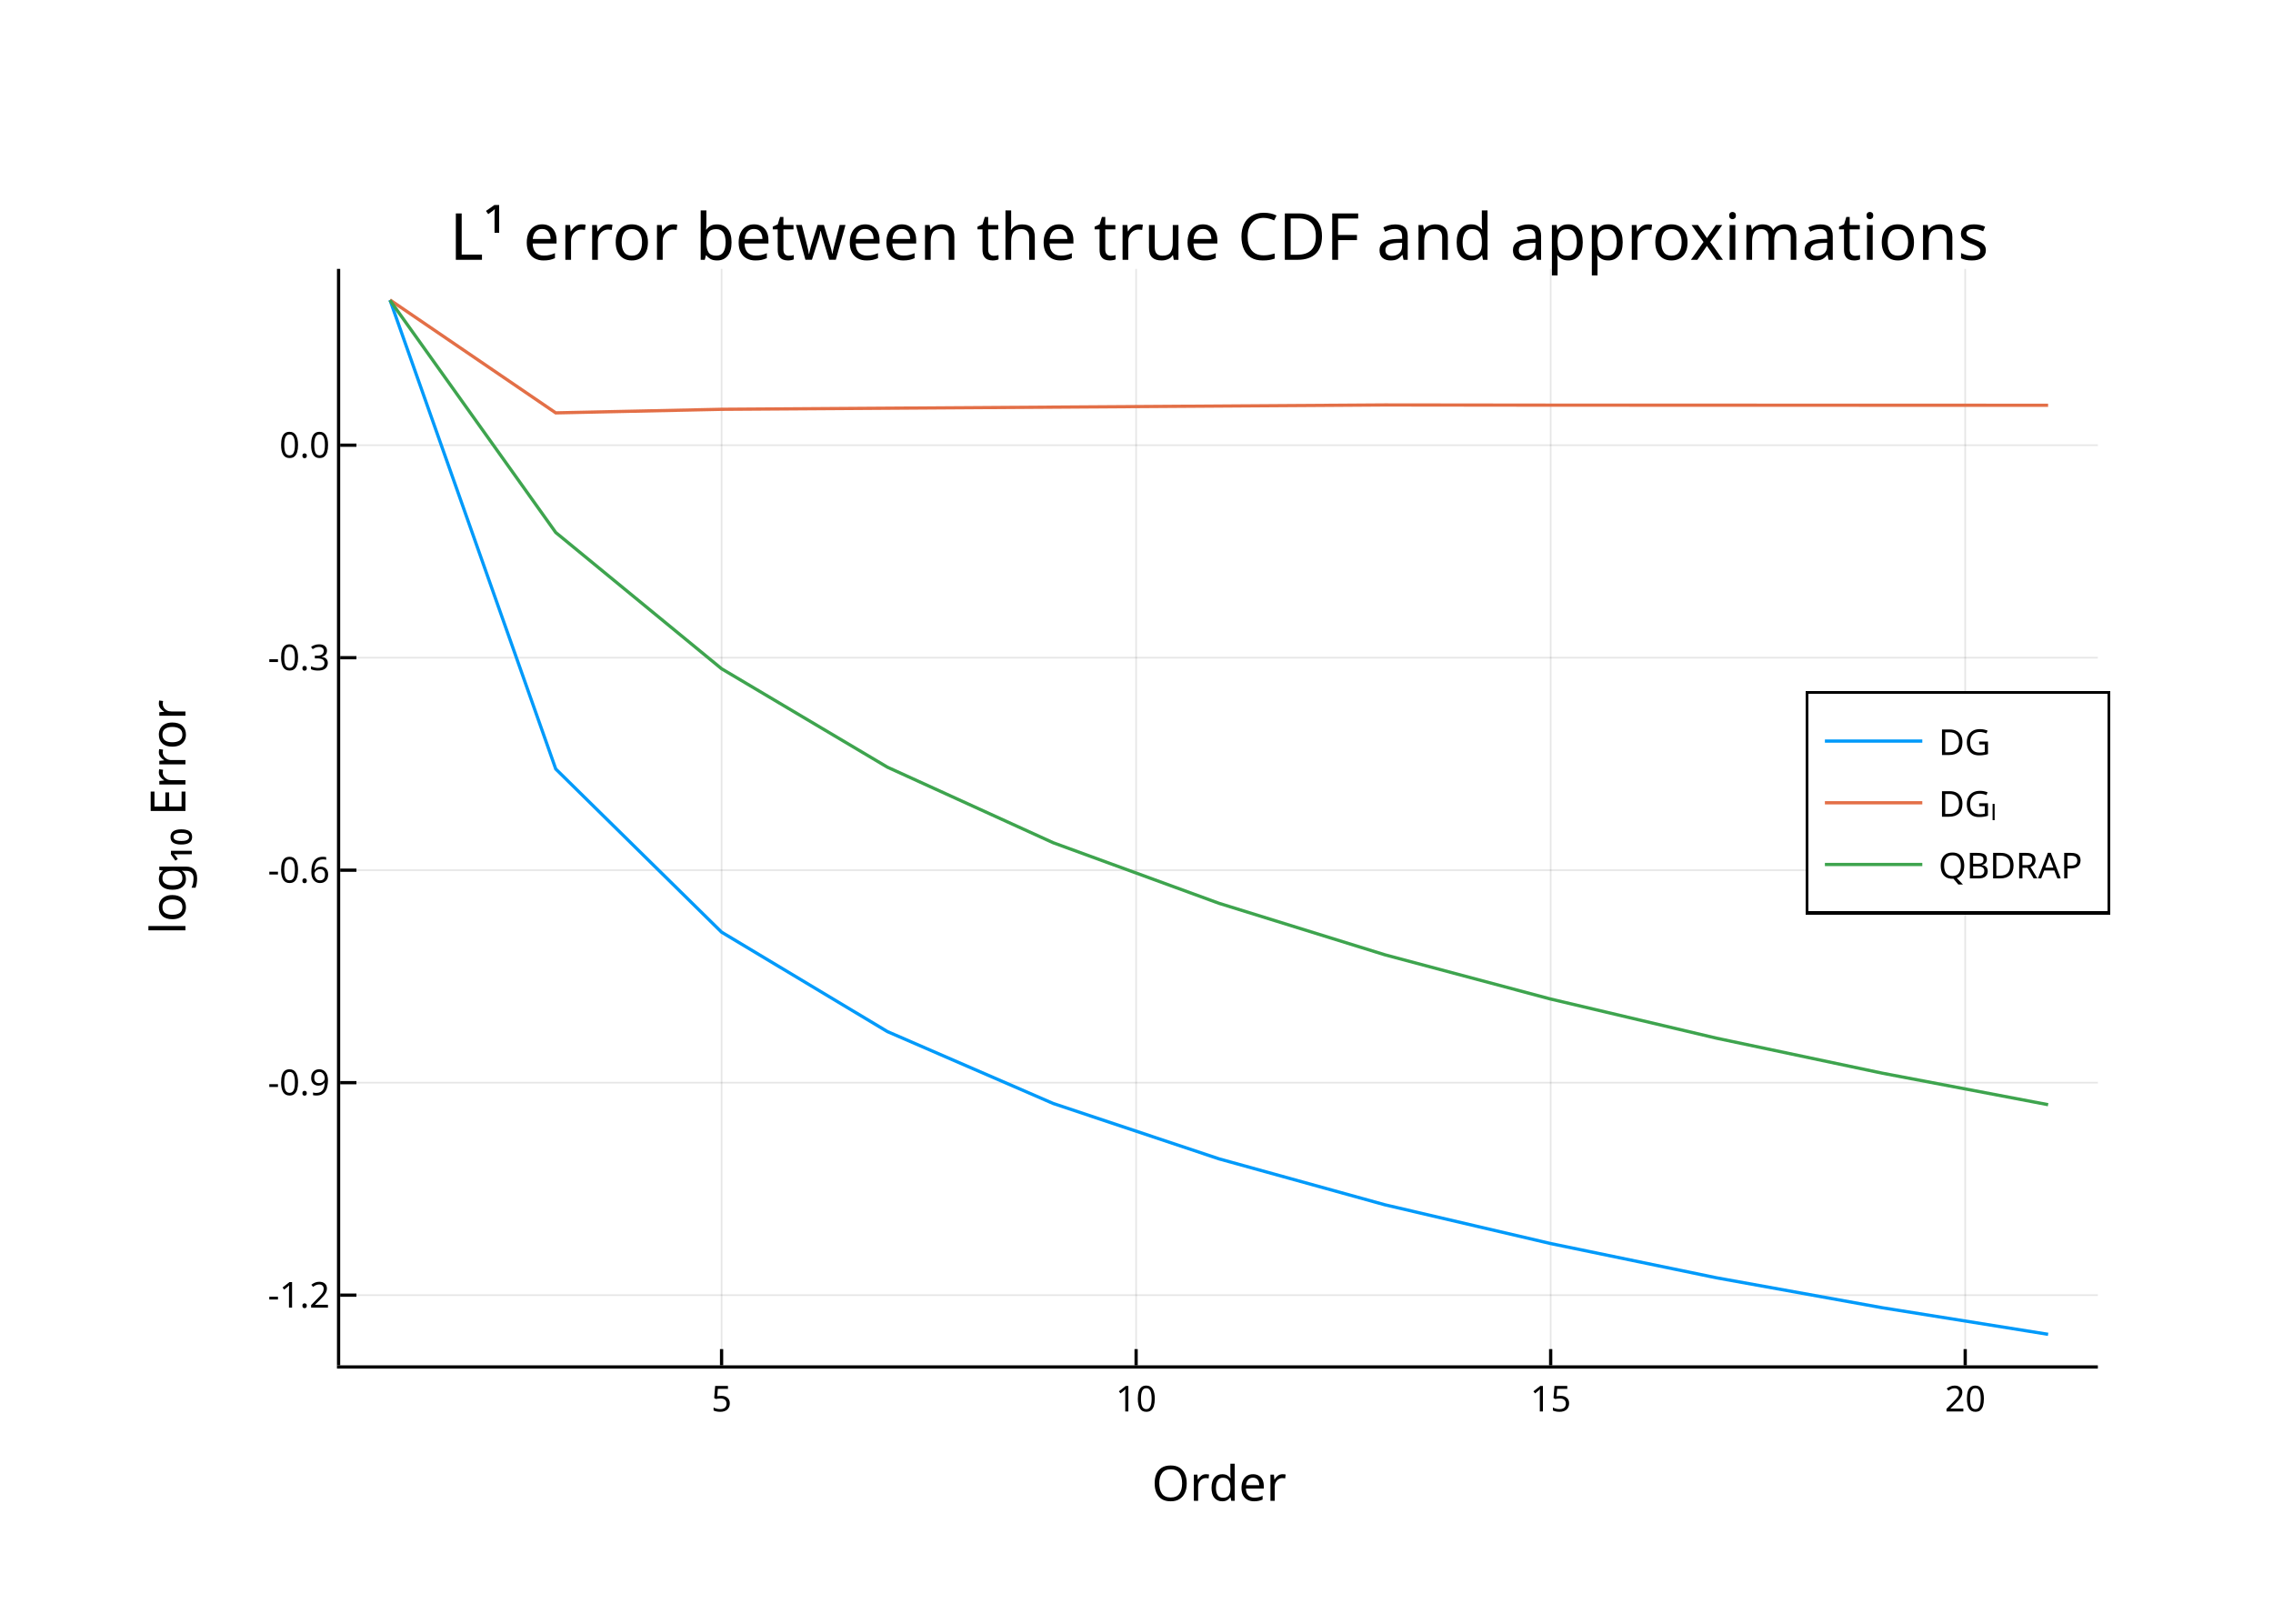
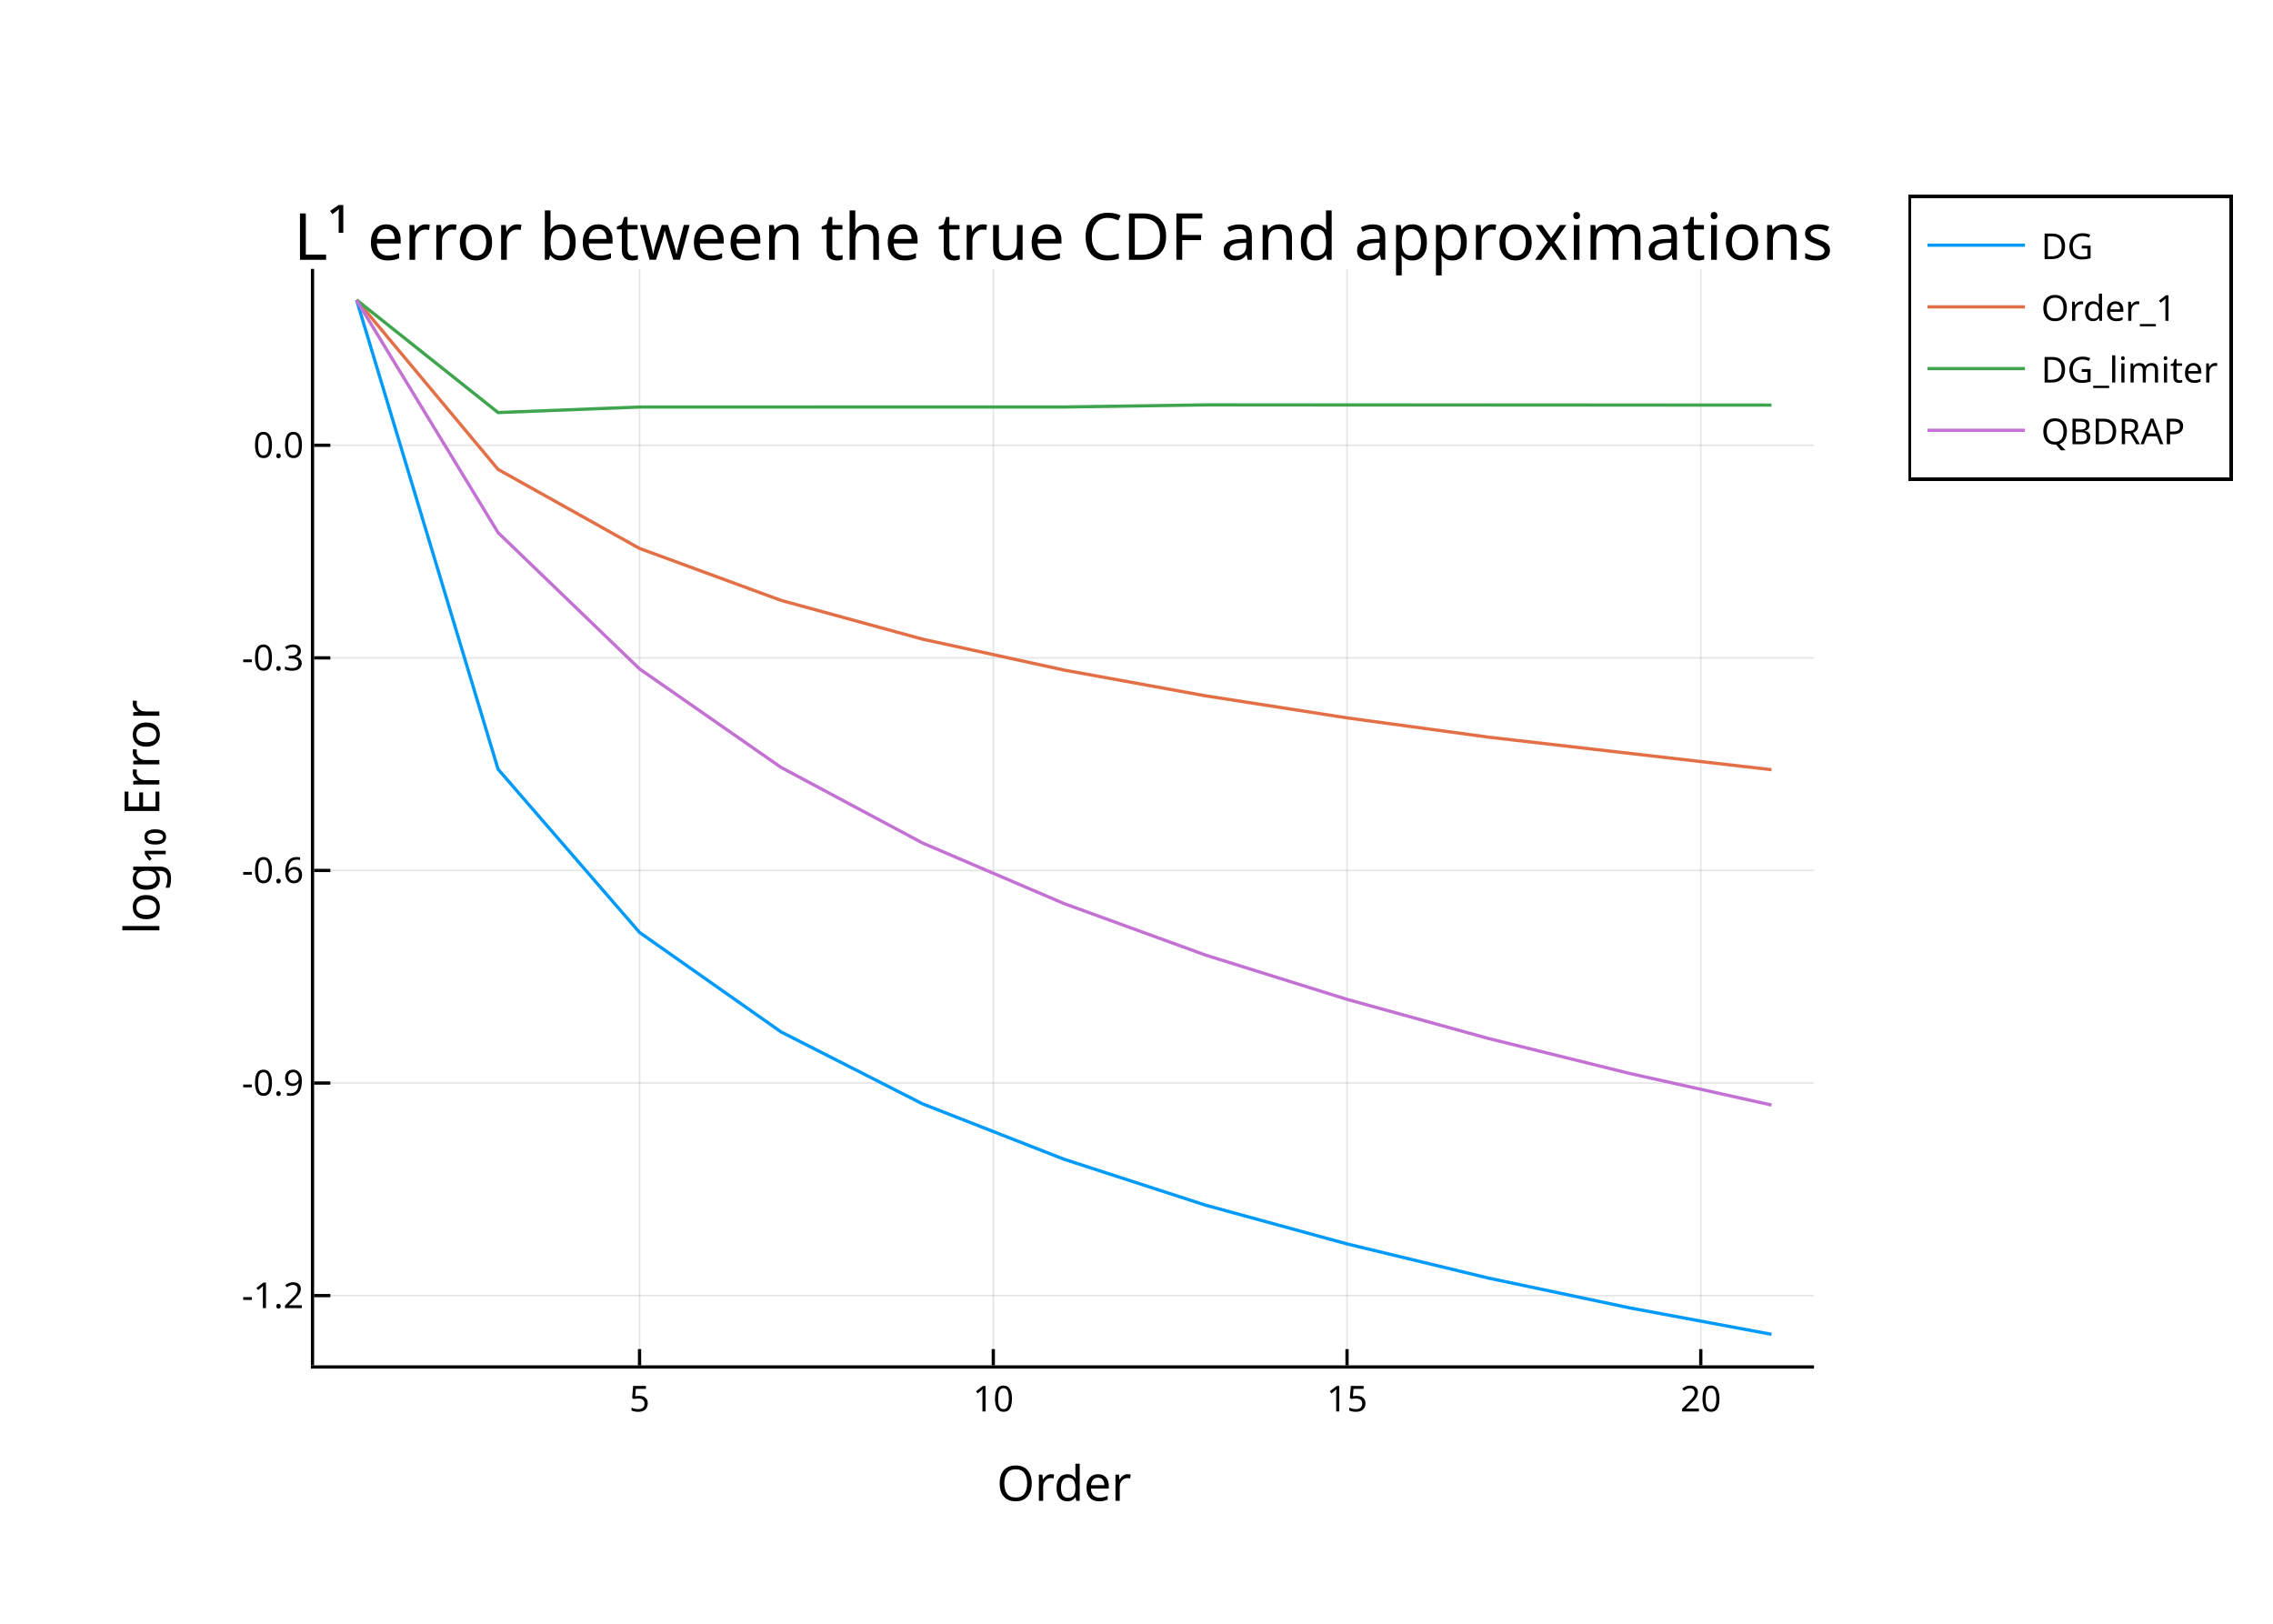
<svg xmlns="http://www.w3.org/2000/svg" class="main-svg" width="700" height="500" style="" viewBox="0 0 700 500">
  <rect x="0" y="0" width="700" height="500" style="fill: rgb(255, 255, 255); fill-opacity: 1;" />
-   <defs id="defs-ff1add">
+   <defs id="defs-fbd9ca">
    <g class="clips">
-       <clipPath id="clipff1addxyplot" class="plotclip">
-         <rect width="541.293" height="337.635" />
-       </clipPath>
-       <clipPath class="axesclip" id="clipff1addx">
-         <rect x="104.77" y="0" width="541.293" height="500" />
-       </clipPath>
-       <clipPath class="axesclip" id="clipff1addy">
+       <clipPath id="clipfbd9caxyplot" class="plotclip">
+         <rect width="461.903" height="337.635" />
+       </clipPath>
+       <clipPath class="axesclip" id="clipfbd9cax">
+         <rect x="96.737" y="0" width="461.903" height="500" />
+       </clipPath>
+       <clipPath class="axesclip" id="clipfbd9cay">
        <rect x="0" y="82.797" width="700" height="337.635" />
      </clipPath>
-       <clipPath class="axesclip" id="clipff1addxy">
-         <rect x="104.77" y="82.797" width="541.293" height="337.635" />
+       <clipPath class="axesclip" id="clipfbd9caxy">
+         <rect x="96.737" y="82.797" width="461.903" height="337.635" />
      </clipPath>
    </g>
    <g class="gradients" />
  </defs>
  <g class="bglayer" />
  <g class="layer-below">
    <g class="imagelayer" />
    <g class="shapelayer" />
  </g>
  <g class="cartesianlayer">
    <g class="subplot xy">
      <g class="layer-subplot">
        <g class="shapelayer" />
        <g class="imagelayer" />
      </g>
      <g class="gridlayer">
        <g class="x">
-           <path class="xgrid crisp" transform="translate(222.2203,0)" d="M0,82.797v337.635" style="stroke: rgb(0, 0, 0); stroke-opacity: 0.1; stroke-width: 0.5px;" />
-           <path class="xgrid crisp" transform="translate(349.8803,0)" d="M0,82.797v337.635" style="stroke: rgb(0, 0, 0); stroke-opacity: 0.1; stroke-width: 0.5px;" />
-           <path class="xgrid crisp" transform="translate(477.5503,0)" d="M0,82.797v337.635" style="stroke: rgb(0, 0, 0); stroke-opacity: 0.1; stroke-width: 0.5px;" />
-           <path class="xgrid crisp" transform="translate(605.2103,0)" d="M0,82.797v337.635" style="stroke: rgb(0, 0, 0); stroke-opacity: 0.1; stroke-width: 0.5px;" />
+           <path class="xgrid crisp" transform="translate(196.9574,0)" d="M0,82.797v337.635" style="stroke: rgb(0, 0, 0); stroke-opacity: 0.1; stroke-width: 0.5px;" />
+           <path class="xgrid crisp" transform="translate(305.8974,0)" d="M0,82.797v337.635" style="stroke: rgb(0, 0, 0); stroke-opacity: 0.1; stroke-width: 0.5px;" />
+           <path class="xgrid crisp" transform="translate(414.8374,0)" d="M0,82.797v337.635" style="stroke: rgb(0, 0, 0); stroke-opacity: 0.1; stroke-width: 0.5px;" />
+           <path class="xgrid crisp" transform="translate(523.7774,0)" d="M0,82.797v337.635" style="stroke: rgb(0, 0, 0); stroke-opacity: 0.1; stroke-width: 0.5px;" />
        </g>
        <g class="y">
-           <path class="ygrid crisp" transform="translate(0,398.8169)" d="M104.77,0h541.293" style="stroke: rgb(0, 0, 0); stroke-opacity: 0.1; stroke-width: 0.5px;" />
-           <path class="ygrid crisp" transform="translate(0,333.3869)" d="M104.77,0h541.293" style="stroke: rgb(0, 0, 0); stroke-opacity: 0.1; stroke-width: 0.5px;" />
-           <path class="ygrid crisp" transform="translate(0,267.9569)" d="M104.77,0h541.293" style="stroke: rgb(0, 0, 0); stroke-opacity: 0.1; stroke-width: 0.5px;" />
-           <path class="ygrid crisp" transform="translate(0,202.5269)" d="M104.77,0h541.293" style="stroke: rgb(0, 0, 0); stroke-opacity: 0.1; stroke-width: 0.5px;" />
-           <path class="ygrid crisp" transform="translate(0,137.0869)" d="M104.77,0h541.293" style="stroke: rgb(0, 0, 0); stroke-opacity: 0.1; stroke-width: 0.5px;" />
+           <path class="ygrid crisp" transform="translate(0,398.9569)" d="M96.737,0h461.903" style="stroke: rgb(0, 0, 0); stroke-opacity: 0.1; stroke-width: 0.5px;" />
+           <path class="ygrid crisp" transform="translate(0,333.4969)" d="M96.737,0h461.903" style="stroke: rgb(0, 0, 0); stroke-opacity: 0.1; stroke-width: 0.5px;" />
+           <path class="ygrid crisp" transform="translate(0,268.0369)" d="M96.737,0h461.903" style="stroke: rgb(0, 0, 0); stroke-opacity: 0.1; stroke-width: 0.5px;" />
+           <path class="ygrid crisp" transform="translate(0,202.5769)" d="M96.737,0h461.903" style="stroke: rgb(0, 0, 0); stroke-opacity: 0.1; stroke-width: 0.5px;" />
+           <path class="ygrid crisp" transform="translate(0,137.1069)" d="M96.737,0h461.903" style="stroke: rgb(0, 0, 0); stroke-opacity: 0.1; stroke-width: 0.5px;" />
        </g>
      </g>
      <g class="zerolinelayer" />
      <path class="xlines-below" />
      <path class="ylines-below" />
      <g class="overlines-below" />
      <g class="xaxislayer-below" />
      <g class="yaxislayer-below" />
      <g class="overaxes-below" />
-       <g class="plot" transform="translate(104.7703,82.79692)" clip-path="url('#clipff1addxyplot')">
+       <g class="plot" transform="translate(96.73736,82.79692)" clip-path="url('#clipfbd9caxyplot')">
        <g class="scatterlayer mlayer">
-           <g class="trace scatter trace29a33b" style="stroke-miterlimit: 2; opacity: 1;">
-             <g class="fills" />
-             <g class="errorbars" />
-             <g class="lines">
-               <path class="js-line" d="M15.32,9.56L66.38,154L117.45,204.24L168.52,234.86L219.58,257L270.65,274.05L321.71,288.19L372.78,300.13L423.84,310.68L474.91,319.9L525.97,328.08" style="vector-effect: non-scaling-stroke; fill: none; stroke: rgb(0, 154, 250); stroke-opacity: 1; stroke-width: 1px; opacity: 1;" />
-             </g>
-             <g class="points" />
-             <g class="text" />
-           </g>
-           <g class="trace scatter trace6fe15c" style="stroke-miterlimit: 2; opacity: 1;">
-             <g class="fills" />
-             <g class="errorbars" />
-             <g class="lines">
-               <path class="js-line" d="M15.32,9.56L66.38,44.34L117.45,43.24L321.71,41.9L372.78,41.96L525.97,42" style="vector-effect: non-scaling-stroke; fill: none; stroke: rgb(227, 111, 71); stroke-opacity: 1; stroke-width: 1px; opacity: 1;" />
-             </g>
-             <g class="points" />
-             <g class="text" />
-           </g>
-           <g class="trace scatter trace19d79f" style="stroke-miterlimit: 2; opacity: 1;">
-             <g class="fills" />
-             <g class="errorbars" />
-             <g class="lines">
-               <path class="js-line" d="M15.32,9.66L66.38,81.18L117.45,123.13L168.52,153.44L219.58,176.71L270.65,195.36L321.71,211.21L372.78,224.84L423.84,236.89L474.91,247.67L525.97,257.37" style="vector-effect: non-scaling-stroke; fill: none; stroke: rgb(62, 164, 78); stroke-opacity: 1; stroke-width: 1px; opacity: 1;" />
+           <g class="trace scatter trace1eb9f3" style="stroke-miterlimit: 2; opacity: 1;">
+             <g class="fills" />
+             <g class="errorbars" />
+             <g class="lines">
+               <path class="js-line" d="M13.07,9.56L56.65,154.06L100.22,204.33L143.8,234.96L187.38,257.12L230.95,274.17L274.53,288.31L318.1,300.24L361.68,310.77L405.25,319.96L448.83,328.08" style="vector-effect: non-scaling-stroke; fill: none; stroke: rgb(0, 154, 250); stroke-opacity: 1; stroke-width: 1px; opacity: 1;" />
+             </g>
+             <g class="points" />
+             <g class="text" />
+           </g>
+           <g class="trace scatter trace86b446" style="stroke-miterlimit: 2; opacity: 1;">
+             <g class="fills" />
+             <g class="errorbars" />
+             <g class="lines">
+               <path class="js-line" d="M13.07,9.56L56.65,61.75L100.22,86.08L143.8,102.08L187.38,114.02L230.95,123.54L274.53,131.47L318.1,138.26L361.68,144.2L448.83,154.22" style="vector-effect: non-scaling-stroke; fill: none; stroke: rgb(227, 111, 71); stroke-opacity: 1; stroke-width: 1px; opacity: 1;" />
+             </g>
+             <g class="points" />
+             <g class="text" />
+           </g>
+           <g class="trace scatter tracea54f5e" style="stroke-miterlimit: 2; opacity: 1;">
+             <g class="fills" />
+             <g class="errorbars" />
+             <g class="lines">
+               <path class="js-line" d="M13.07,9.56L56.65,44.24L100.22,42.54L230.95,42.53L274.53,41.88L448.83,41.94" style="vector-effect: non-scaling-stroke; fill: none; stroke: rgb(62, 164, 78); stroke-opacity: 1; stroke-width: 1px; opacity: 1;" />
+             </g>
+             <g class="points" />
+             <g class="text" />
+           </g>
+           <g class="trace scatter tracebe725c" style="stroke-miterlimit: 2; opacity: 1;">
+             <g class="fills" />
+             <g class="errorbars" />
+             <g class="lines">
+               <path class="js-line" d="M13.07,9.66L56.65,81.21L100.22,123.18L143.8,153.51L187.38,176.79L230.95,195.44L274.53,211.3L318.1,224.94L361.68,236.99L405.25,247.78L448.83,257.48" style="vector-effect: non-scaling-stroke; fill: none; stroke: rgb(195, 113, 210); stroke-opacity: 1; stroke-width: 1px; opacity: 1;" />
            </g>
            <g class="points" />
            <g class="text" />
          </g>
        </g>
      </g>
      <g class="overplot" />
-       <path class="xlines-above crisp" d="M103.77,420.932H646.063" style="fill: none; stroke-width: 1px; stroke: rgb(0, 0, 0); stroke-opacity: 1;" />
-       <path class="ylines-above crisp" d="M104.27,82.797V420.432" style="fill: none; stroke-width: 1px; stroke: rgb(0, 0, 0); stroke-opacity: 1;" />
+       <path class="xlines-above crisp" d="M95.737,420.932H558.64" style="fill: none; stroke-width: 1px; stroke: rgb(0, 0, 0); stroke-opacity: 1;" />
+       <path class="ylines-above crisp" d="M96.237,82.797V420.432" style="fill: none; stroke-width: 1px; stroke: rgb(0, 0, 0); stroke-opacity: 1;" />
      <g class="overlines-above" />
      <g class="xaxislayer-above">
-         <path class="xtick ticks crisp" d="M0,420.432v-5" transform="translate(222.2203,0)" style="stroke: rgb(0, 0, 0); stroke-opacity: 1; stroke-width: 1px;" />
-         <path class="xtick ticks crisp" d="M0,420.432v-5" transform="translate(349.8803,0)" style="stroke: rgb(0, 0, 0); stroke-opacity: 1; stroke-width: 1px;" />
-         <path class="xtick ticks crisp" d="M0,420.432v-5" transform="translate(477.5503,0)" style="stroke: rgb(0, 0, 0); stroke-opacity: 1; stroke-width: 1px;" />
-         <path class="xtick ticks crisp" d="M0,420.432v-5" transform="translate(605.2103,0)" style="stroke: rgb(0, 0, 0); stroke-opacity: 1; stroke-width: 1px;" />
-         <g class="xtick">
-           <text text-anchor="middle" x="0" y="434.632" transform="translate(222.2203,0)" style="font-family: sans-serif; font-size: 11px; fill: rgb(0, 0, 0); fill-opacity: 1; white-space: pre;">5</text>
-         </g>
-         <g class="xtick">
-           <text text-anchor="middle" x="0" y="434.632" transform="translate(349.8803,0)" style="font-family: sans-serif; font-size: 11px; fill: rgb(0, 0, 0); fill-opacity: 1; white-space: pre;">10</text>
-         </g>
-         <g class="xtick">
-           <text text-anchor="middle" x="0" y="434.632" transform="translate(477.5503,0)" style="font-family: sans-serif; font-size: 11px; fill: rgb(0, 0, 0); fill-opacity: 1; white-space: pre;">15</text>
-         </g>
-         <g class="xtick">
-           <text text-anchor="middle" x="0" y="434.632" transform="translate(605.2103,0)" style="font-family: sans-serif; font-size: 11px; fill: rgb(0, 0, 0); fill-opacity: 1; white-space: pre;">20</text>
+         <path class="xtick ticks crisp" d="M0,420.432v-5" transform="translate(196.9574,0)" style="stroke: rgb(0, 0, 0); stroke-opacity: 1; stroke-width: 1px;" />
+         <path class="xtick ticks crisp" d="M0,420.432v-5" transform="translate(305.8974,0)" style="stroke: rgb(0, 0, 0); stroke-opacity: 1; stroke-width: 1px;" />
+         <path class="xtick ticks crisp" d="M0,420.432v-5" transform="translate(414.8374,0)" style="stroke: rgb(0, 0, 0); stroke-opacity: 1; stroke-width: 1px;" />
+         <path class="xtick ticks crisp" d="M0,420.432v-5" transform="translate(523.7774,0)" style="stroke: rgb(0, 0, 0); stroke-opacity: 1; stroke-width: 1px;" />
+         <g class="xtick">
+           <text text-anchor="middle" x="0" y="434.632" transform="translate(196.9574,0)" style="font-family: sans-serif; font-size: 11px; fill: rgb(0, 0, 0); fill-opacity: 1; white-space: pre;">5</text>
+         </g>
+         <g class="xtick">
+           <text text-anchor="middle" x="0" y="434.632" transform="translate(305.8974,0)" style="font-family: sans-serif; font-size: 11px; fill: rgb(0, 0, 0); fill-opacity: 1; white-space: pre;">10</text>
+         </g>
+         <g class="xtick">
+           <text text-anchor="middle" x="0" y="434.632" transform="translate(414.8374,0)" style="font-family: sans-serif; font-size: 11px; fill: rgb(0, 0, 0); fill-opacity: 1; white-space: pre;">15</text>
+         </g>
+         <g class="xtick">
+           <text text-anchor="middle" x="0" y="434.632" transform="translate(523.7774,0)" style="font-family: sans-serif; font-size: 11px; fill: rgb(0, 0, 0); fill-opacity: 1; white-space: pre;">20</text>
        </g>
      </g>
      <g class="yaxislayer-above">
-         <path class="ytick ticks crisp" d="M104.77,0h5" transform="translate(0,398.8169)" style="stroke: rgb(0, 0, 0); stroke-opacity: 1; stroke-width: 1px;" />
-         <path class="ytick ticks crisp" d="M104.77,0h5" transform="translate(0,333.3869)" style="stroke: rgb(0, 0, 0); stroke-opacity: 1; stroke-width: 1px;" />
-         <path class="ytick ticks crisp" d="M104.77,0h5" transform="translate(0,267.9569)" style="stroke: rgb(0, 0, 0); stroke-opacity: 1; stroke-width: 1px;" />
-         <path class="ytick ticks crisp" d="M104.77,0h5" transform="translate(0,202.5269)" style="stroke: rgb(0, 0, 0); stroke-opacity: 1; stroke-width: 1px;" />
-         <path class="ytick ticks crisp" d="M104.77,0h5" transform="translate(0,137.0869)" style="stroke: rgb(0, 0, 0); stroke-opacity: 1; stroke-width: 1px;" />
-         <g class="ytick">
-           <text text-anchor="end" x="101.57" y="3.85" transform="translate(0,398.8169)" style="font-family: sans-serif; font-size: 11px; fill: rgb(0, 0, 0); fill-opacity: 1; white-space: pre;">-1.2</text>
-         </g>
-         <g class="ytick">
-           <text text-anchor="end" x="101.57" y="3.85" transform="translate(0,333.3869)" style="font-family: sans-serif; font-size: 11px; fill: rgb(0, 0, 0); fill-opacity: 1; white-space: pre;">-0.9</text>
-         </g>
-         <g class="ytick">
-           <text text-anchor="end" x="101.57" y="3.85" transform="translate(0,267.9569)" style="font-family: sans-serif; font-size: 11px; fill: rgb(0, 0, 0); fill-opacity: 1; white-space: pre;">-0.6</text>
-         </g>
-         <g class="ytick">
-           <text text-anchor="end" x="101.57" y="3.85" transform="translate(0,202.5269)" style="font-family: sans-serif; font-size: 11px; fill: rgb(0, 0, 0); fill-opacity: 1; white-space: pre;">-0.3</text>
-         </g>
-         <g class="ytick">
-           <text text-anchor="end" x="101.57" y="3.85" transform="translate(0,137.0869)" style="font-family: sans-serif; font-size: 11px; fill: rgb(0, 0, 0); fill-opacity: 1; white-space: pre;">0.0</text>
+         <path class="ytick ticks crisp" d="M96.737,0h5" transform="translate(0,398.9569)" style="stroke: rgb(0, 0, 0); stroke-opacity: 1; stroke-width: 1px;" />
+         <path class="ytick ticks crisp" d="M96.737,0h5" transform="translate(0,333.4969)" style="stroke: rgb(0, 0, 0); stroke-opacity: 1; stroke-width: 1px;" />
+         <path class="ytick ticks crisp" d="M96.737,0h5" transform="translate(0,268.0369)" style="stroke: rgb(0, 0, 0); stroke-opacity: 1; stroke-width: 1px;" />
+         <path class="ytick ticks crisp" d="M96.737,0h5" transform="translate(0,202.5769)" style="stroke: rgb(0, 0, 0); stroke-opacity: 1; stroke-width: 1px;" />
+         <path class="ytick ticks crisp" d="M96.737,0h5" transform="translate(0,137.1069)" style="stroke: rgb(0, 0, 0); stroke-opacity: 1; stroke-width: 1px;" />
+         <g class="ytick">
+           <text text-anchor="end" x="93.537" y="3.85" transform="translate(0,398.9569)" style="font-family: sans-serif; font-size: 11px; fill: rgb(0, 0, 0); fill-opacity: 1; white-space: pre;">-1.2</text>
+         </g>
+         <g class="ytick">
+           <text text-anchor="end" x="93.537" y="3.85" transform="translate(0,333.4969)" style="font-family: sans-serif; font-size: 11px; fill: rgb(0, 0, 0); fill-opacity: 1; white-space: pre;">-0.9</text>
+         </g>
+         <g class="ytick">
+           <text text-anchor="end" x="93.537" y="3.85" transform="translate(0,268.0369)" style="font-family: sans-serif; font-size: 11px; fill: rgb(0, 0, 0); fill-opacity: 1; white-space: pre;">-0.6</text>
+         </g>
+         <g class="ytick">
+           <text text-anchor="end" x="93.537" y="3.85" transform="translate(0,202.5769)" style="font-family: sans-serif; font-size: 11px; fill: rgb(0, 0, 0); fill-opacity: 1; white-space: pre;">-0.3</text>
+         </g>
+         <g class="ytick">
+           <text text-anchor="end" x="93.537" y="3.85" transform="translate(0,137.1069)" style="font-family: sans-serif; font-size: 11px; fill: rgb(0, 0, 0); fill-opacity: 1; white-space: pre;">0.0</text>
        </g>
      </g>
      <g class="overaxes-above" />
    </g>
  </g>
  <g class="polarlayer" />
  <g class="ternarylayer" />
  <g class="geolayer" />
  <g class="funnelarealayer" />
  <g class="pielayer" />
  <g class="treemaplayer" />
  <g class="sunburstlayer" />
  <g class="glimages" />
-   <defs id="topdefs-ff1add">
+   <defs id="topdefs-fbd9ca">
    <g class="clips" />
-     <clipPath id="legendff1add">
-       <rect width="92" height="67" x="1" y="1" />
+     <clipPath id="legendfbd9ca">
+       <rect width="98" height="86" x="1" y="1" />
    </clipPath>
  </defs>
  <g class="layer-above">
    <g class="imagelayer" />
    <g class="shapelayer" />
  </g>
  <g class="infolayer">
-     <g class="legend" pointer-events="all" transform="translate(556,212.7)">
-       <rect class="bg" shape-rendering="crispEdges" width="93" height="68" x="0.5" y="0.5" style="stroke: rgb(0, 0, 0); stroke-opacity: 1; fill: rgb(255, 255, 255); fill-opacity: 1; stroke-width: 1px;" />
-       <g class="scrollbox" transform="" clip-path="url('#legendff1add')">
+     <g class="legend" pointer-events="all" transform="translate(587.6,60)">
+       <rect class="bg" shape-rendering="crispEdges" width="99" height="87" x="0.5" y="0.5" style="stroke: rgb(0, 0, 0); stroke-opacity: 1; fill: rgb(255, 255, 255); fill-opacity: 1; stroke-width: 1px;" />
+       <g class="scrollbox" transform="" clip-path="url('#legendfbd9ca')">
        <g class="groups">
          <g class="traces" transform="translate(1,15.5)" style="opacity: 1;">
            <text class="legendtext" text-anchor="start" x="40" y="4.29" style="font-family: sans-serif; font-size: 11px; fill: rgb(0, 0, 0); fill-opacity: 1; white-space: pre;">DG</text>
            <g class="layers" style="opacity: 1;">
              <g class="legendfill" />
              <g class="legendlines">
                <path class="js-line" d="M5,0h30" style="fill: none; stroke: rgb(0, 154, 250); stroke-opacity: 1; stroke-width: 1px;" />
              </g>
              <g class="legendsymbols">
                <g class="legendpoints" />
              </g>
            </g>
-             <rect class="legendtoggle" x="0" y="-9.5" width="86.469" height="19" style="fill: rgb(0, 0, 0); fill-opacity: 0;" />
+             <rect class="legendtoggle" x="0" y="-9.5" width="92.109" height="19" style="fill: rgb(0, 0, 0); fill-opacity: 0;" />
          </g>
          <g class="traces" transform="translate(1,34.5)" style="opacity: 1;">
-             <text class="legendtext" text-anchor="start" x="40" y="4.29" style="font-family: sans-serif; font-size: 11px; fill: rgb(0, 0, 0); fill-opacity: 1; white-space: pre;">DGₗ</text>
+             <text class="legendtext" text-anchor="start" x="40" y="4.29" style="font-family: sans-serif; font-size: 11px; fill: rgb(0, 0, 0); fill-opacity: 1; white-space: pre;">Order_1</text>
            <g class="layers" style="opacity: 1;">
              <g class="legendfill" />
              <g class="legendlines">
                <path class="js-line" d="M5,0h30" style="fill: none; stroke: rgb(227, 111, 71); stroke-opacity: 1; stroke-width: 1px;" />
              </g>
              <g class="legendsymbols">
                <g class="legendpoints" />
              </g>
            </g>
-             <rect class="legendtoggle" x="0" y="-9.5" width="86.469" height="19" style="fill: rgb(0, 0, 0); fill-opacity: 0;" />
+             <rect class="legendtoggle" x="0" y="-9.5" width="92.109" height="19" style="fill: rgb(0, 0, 0); fill-opacity: 0;" />
          </g>
          <g class="traces" transform="translate(1,53.5)" style="opacity: 1;">
+             <text class="legendtext" text-anchor="start" x="40" y="4.29" style="font-family: sans-serif; font-size: 11px; fill: rgb(0, 0, 0); fill-opacity: 1; white-space: pre;">DG_limiter</text>
+             <g class="layers" style="opacity: 1;">
+               <g class="legendfill" />
+               <g class="legendlines">
+                 <path class="js-line" d="M5,0h30" style="fill: none; stroke: rgb(62, 164, 78); stroke-opacity: 1; stroke-width: 1px;" />
+               </g>
+               <g class="legendsymbols">
+                 <g class="legendpoints" />
+               </g>
+             </g>
+             <rect class="legendtoggle" x="0" y="-9.5" width="92.109" height="19" style="fill: rgb(0, 0, 0); fill-opacity: 0;" />
+           </g>
+           <g class="traces" transform="translate(1,72.5)" style="opacity: 1;">
            <text class="legendtext" text-anchor="start" x="40" y="4.29" style="font-family: sans-serif; font-size: 11px; fill: rgb(0, 0, 0); fill-opacity: 1; white-space: pre;">QBDRAP</text>
            <g class="layers" style="opacity: 1;">
              <g class="legendfill" />
              <g class="legendlines">
-                 <path class="js-line" d="M5,0h30" style="fill: none; stroke: rgb(62, 164, 78); stroke-opacity: 1; stroke-width: 1px;" />
-               </g>
-               <g class="legendsymbols">
-                 <g class="legendpoints" />
-               </g>
-             </g>
-             <rect class="legendtoggle" x="0" y="-9.5" width="86.469" height="19" style="fill: rgb(0, 0, 0); fill-opacity: 0;" />
+                 <path class="js-line" d="M5,0h30" style="fill: none; stroke: rgb(195, 113, 210); stroke-opacity: 1; stroke-width: 1px;" />
+               </g>
+               <g class="legendsymbols">
+                 <g class="legendpoints" />
+               </g>
+             </g>
+             <rect class="legendtoggle" x="0" y="-9.5" width="92.109" height="19" style="fill: rgb(0, 0, 0); fill-opacity: 0;" />
          </g>
        </g>
      </g>
      <rect class="scrollbar" rx="20" ry="3" width="0" height="0" x="0" y="0" style="fill: rgb(128, 139, 164); fill-opacity: 1;" />
    </g>
    <g class="g-gtitle" />
    <g class="g-xtitle">
-       <text class="xtitle" x="375.417" y="462.141" text-anchor="middle" style="font-family: sans-serif; font-size: 15px; fill: rgb(0, 0, 0); opacity: 1; font-weight: normal; white-space: pre;">Order</text>
+       <text class="xtitle" x="327.689" y="462.141" text-anchor="middle" style="font-family: sans-serif; font-size: 15px; fill: rgb(0, 0, 0); opacity: 1; font-weight: normal; white-space: pre;">Order</text>
    </g>
    <g class="g-ytitle">
-       <text class="ytitle" transform="rotate(-90,57.10938,251.6146)" x="57.109" y="251.615" text-anchor="middle" style="font-family: sans-serif; font-size: 15px; fill: rgb(0, 0, 0); opacity: 1; font-weight: normal; white-space: pre;">log₁₀ Error</text>
+       <text class="ytitle" transform="rotate(-90,49.07812,251.6146)" x="49.078" y="251.615" text-anchor="middle" style="font-family: sans-serif; font-size: 15px; fill: rgb(0, 0, 0); opacity: 1; font-weight: normal; white-space: pre;">log₁₀ Error</text>
    </g>
    <g class="annotation" data-index="0" style="opacity: 1;">
-       <g class="annotation-text-g" transform="rotate(0,375.4167,73)">
-         <g class="cursor-pointer" transform="translate(150,60)">
+       <g class="annotation-text-g" transform="rotate(0,327.6889,73)">
+         <g class="cursor-pointer" transform="translate(102,60)">
          <rect class="bg" x="0.5" y="0.5" width="450" height="25" style="stroke-width: 1px; stroke: rgb(0, 0, 0); stroke-opacity: 0; fill: rgb(0, 0, 0); fill-opacity: 0;" />
          <text class="annotation-text" text-anchor="middle" x="225.453" y="20" style="font-family: sans-serif; font-size: 20px; fill: rgb(0, 0, 0); fill-opacity: 1; white-space: pre;">L¹ error between the true CDF and approximations</text>
        </g>
      </g>
    </g>
  </g>
</svg>
